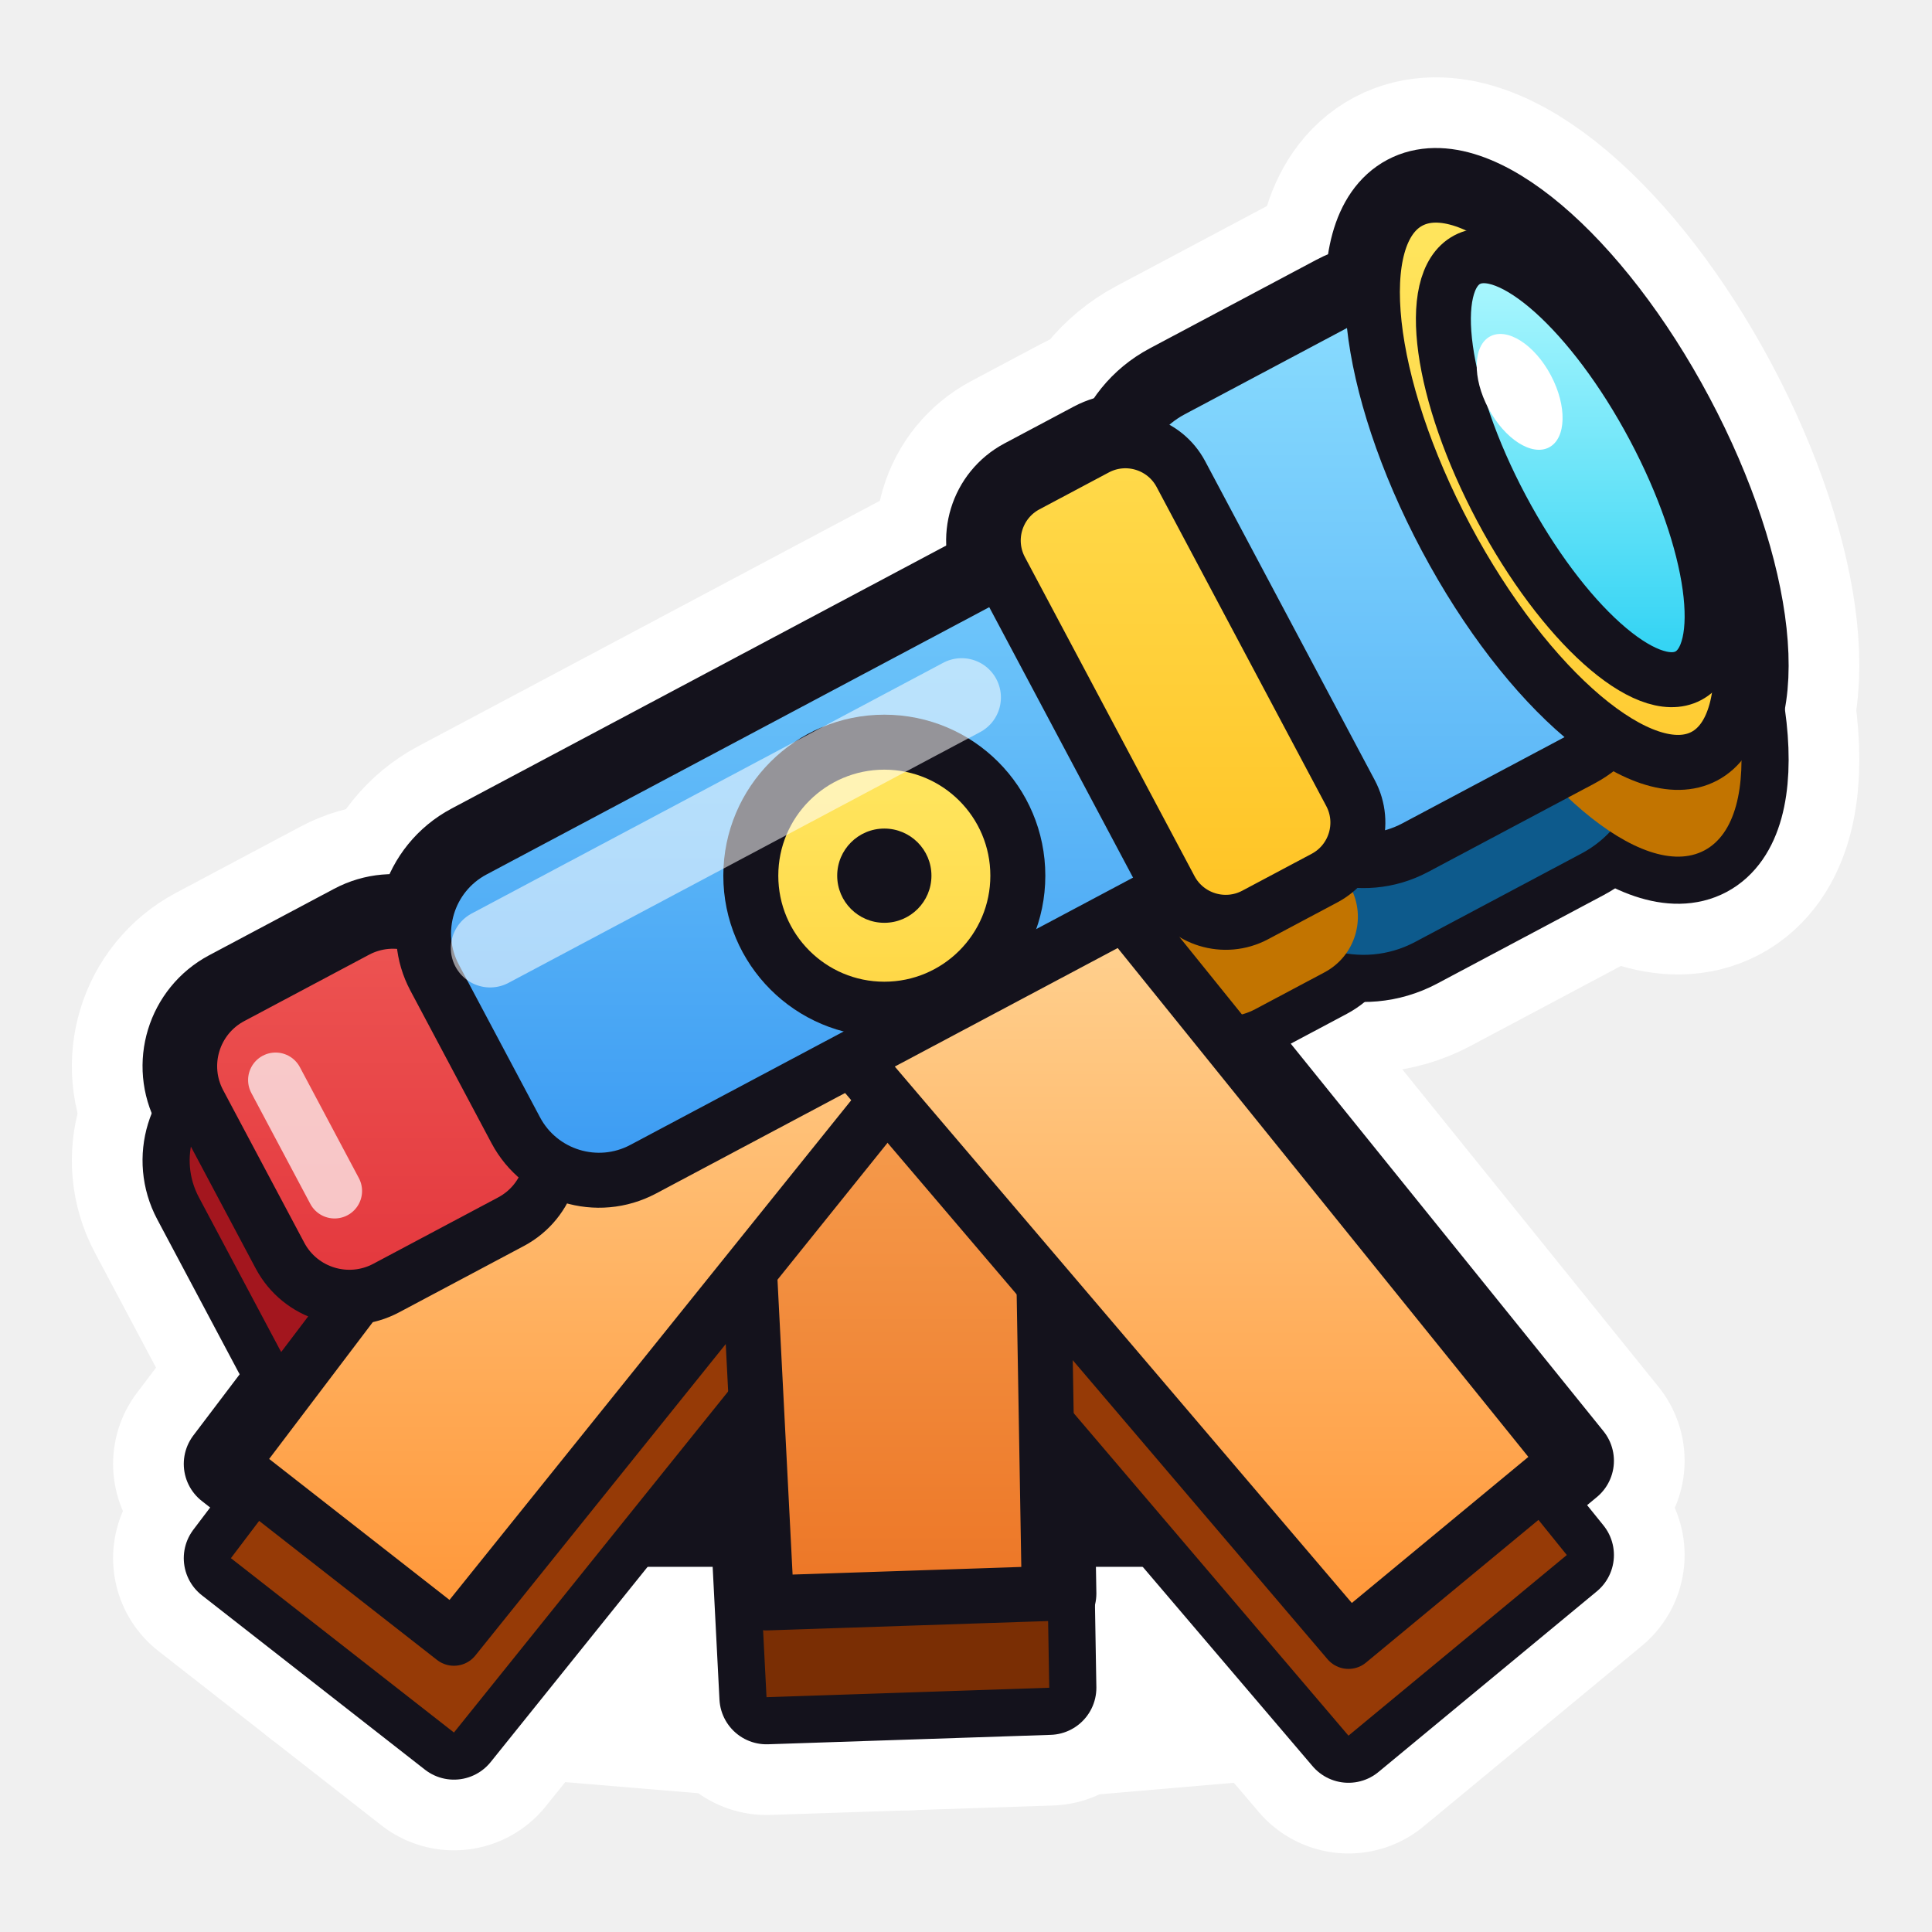
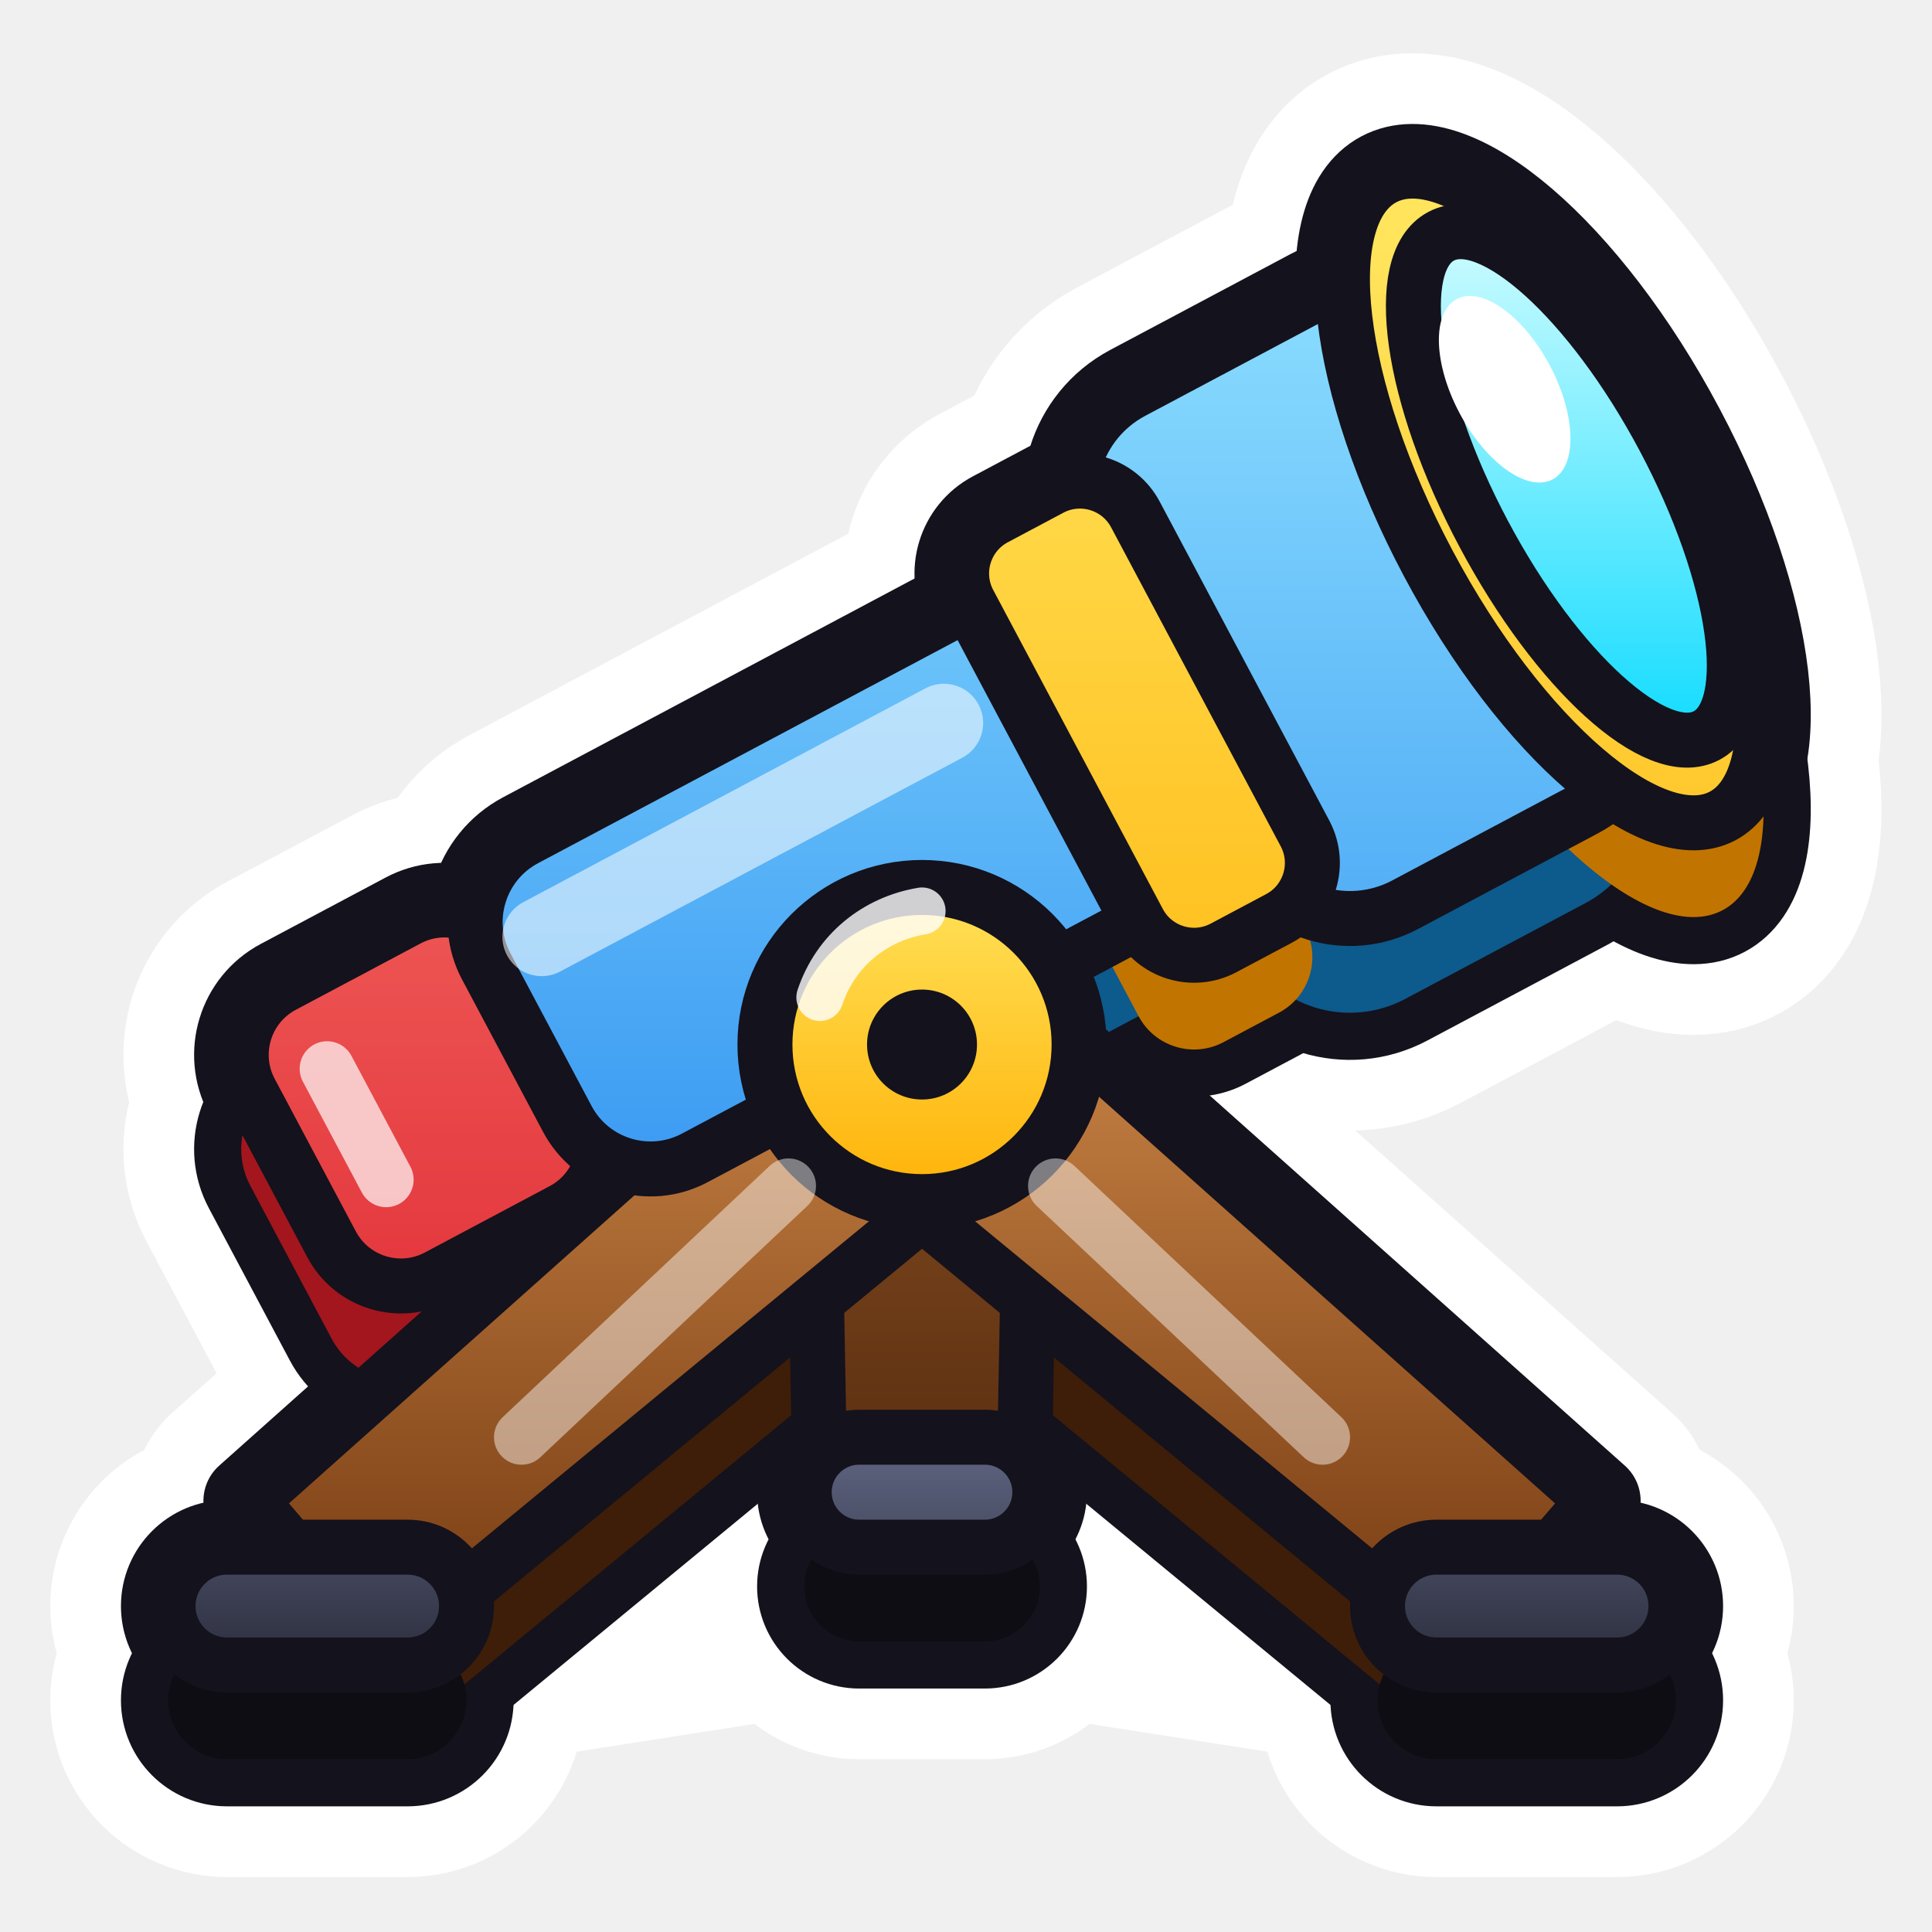
- <svg xmlns="http://www.w3.org/2000/svg" viewBox="-17.6 -11.5 246 246" width="256" height="256">
+ <svg xmlns="http://www.w3.org/2000/svg" viewBox="-22.4 -11.0 246 246" width="256" height="256">
  <defs>
-     <linearGradient id="gold" gradientUnits="userSpaceOnUse" x1="0" y1="90" x2="0" y2="195">
+     <linearGradient id="gold" gradientUnits="userSpaceOnUse" x1="0" y1="100" x2="0" y2="145">
      <stop offset="0" stop-color="#FFE45C" />
      <stop offset="1" stop-color="#FFAE00" />
    </linearGradient>
-     <linearGradient id="leg" gradientUnits="userSpaceOnUse" x1="0" y1="90" x2="0" y2="195">
-       <stop offset="0" stop-color="#FFDCA0" />
-       <stop offset="1" stop-color="#FF9638" />
+     <linearGradient id="coal" gradientUnits="userSpaceOnUse" x1="0" y1="170" x2="0" y2="202">
+       <stop offset="0" stop-color="#646A88" />
+       <stop offset="1" stop-color="#2A2C3B" />
    </linearGradient>
-     <linearGradient id="legD" gradientUnits="userSpaceOnUse" x1="0" y1="90" x2="0" y2="195">
-       <stop offset="0" stop-color="#FBB466" />
-       <stop offset="1" stop-color="#EC7424" />
+     <linearGradient id="leg" gradientUnits="userSpaceOnUse" x1="0" y1="110" x2="0" y2="195">
+       <stop offset="0" stop-color="#D08A4A" />
+       <stop offset="1" stop-color="#7A3E14" />
+     </linearGradient>
+     <linearGradient id="legD" gradientUnits="userSpaceOnUse" x1="0" y1="110" x2="0" y2="195">
+       <stop offset="0" stop-color="#8E5226" />
+       <stop offset="1" stop-color="#4E260A" />
    </linearGradient>
    <linearGradient id="bluer" gradientUnits="userSpaceOnUse" x1="0" y1="20" x2="0" y2="160" gradientTransform="rotate(28 95 95)">
      <stop offset="0" stop-color="#8EE0FF" />
      <stop offset="1" stop-color="#2C8EF0" />
    </linearGradient>
    <linearGradient id="goldr" gradientUnits="userSpaceOnUse" x1="0" y1="20" x2="0" y2="160" gradientTransform="rotate(28 95 95)">
      <stop offset="0" stop-color="#FFE45C" />
      <stop offset="1" stop-color="#FFAE00" />
    </linearGradient>
    <linearGradient id="redr" gradientUnits="userSpaceOnUse" x1="0" y1="20" x2="0" y2="160" gradientTransform="rotate(28 95 95)">
      <stop offset="0" stop-color="#FF8A7A" />
      <stop offset="1" stop-color="#E2333A" />
    </linearGradient>
-     <linearGradient id="lens" gradientUnits="userSpaceOnUse" x1="0" y1="18" x2="0" y2="80" gradientTransform="rotate(28 95 95)">
-       <stop offset="0" stop-color="#B8FBFF" />
-       <stop offset="1" stop-color="#1ECDF2" />
+     <linearGradient id="lens" gradientUnits="userSpaceOnUse" x1="0" y1="12" x2="0" y2="82" gradientTransform="rotate(28 95 95)">
+       <stop offset="0" stop-color="#E0FFFF" />
+       <stop offset="1" stop-color="#14DCFF" />
    </linearGradient>
  </defs>
  <g transform="translate(0,0)" fill="#fff" stroke="#fff" stroke-width="30" stroke-linejoin="round" stroke-linecap="round">
-     <path d="M75.5,104.7 L80.0,192.6 L116.0,191.4 L114.5,103.3 Z" />
-     <path d="M74.6,92.0 L11.8,174.9 L40.2,197.1 L105.4,116.0 Z" />
-     <path d="M85.0,116.4 L154.1,197.5 L181.9,174.5 L115.0,91.6 Z" />
-     <rect x="2" y="74" width="38" height="42" rx="10" transform="rotate(-28 95 95)" />
-     <rect x="36" y="72" width="116" height="46" rx="12" transform="rotate(-28 95 95)" />
-     <rect x="140" y="62" width="52" height="66" rx="14" transform="rotate(-28 95 95)" />
-     <rect x="124" y="64" width="26" height="62" rx="8" transform="rotate(-28 95 95)" />
-     <ellipse cx="192" cy="95" rx="16" ry="40" transform="rotate(-28 95 95)" />
-     <circle cx="95" cy="100" r="17" />
-     <path d="M26,186 L98,192 L168,186 L95,104 Z" />
-     <path d="M46,170 L95,112 L146,170 Z" />
+     <path d="M81.0,124.0 L82.0,178.0 L108.0,178.0 L109.0,124.0 Z" />
+     <path d="M85.2,112.6 L9.5,180.1 L26.5,199.9 L104.8,135.4 Z" />
+     <path d="M85.2,135.4 L163.5,199.9 L180.5,180.1 L104.8,112.6 Z" />
+     <rect x="80" y="172" width="30" height="14" rx="7" />
+     <rect x="-1" y="186" width="38" height="15" rx="7.5" />
+     <rect x="153" y="186" width="38" height="15" rx="7.5" />
+     <rect x="4" y="74" width="38" height="42" rx="10" transform="rotate(-28 95 95)" />
+     <rect x="38" y="72" width="104" height="46" rx="12" transform="rotate(-28 95 95)" />
+     <rect x="130" y="58" width="56" height="74" rx="15" transform="rotate(-28 95 95)" />
+     <rect x="114" y="64" width="24" height="62" rx="8" transform="rotate(-28 95 95)" />
+     <ellipse cx="186" cy="95" rx="18" ry="46" transform="rotate(-28 95 95)" />
+     <circle cx="95" cy="122" r="20" />
+     <path d="M18,190 L95,178 L172,190 L95,124 Z" />
  </g>
  <g transform="translate(0,12)" fill="#fff" stroke="#fff" stroke-width="30" stroke-linejoin="round" stroke-linecap="round">
-     <path d="M75.5,104.7 L80.0,192.6 L116.0,191.4 L114.5,103.3 Z" />
-     <path d="M74.6,92.0 L11.8,174.9 L40.2,197.1 L105.4,116.0 Z" />
-     <path d="M85.0,116.4 L154.1,197.5 L181.9,174.5 L115.0,91.6 Z" />
-     <rect x="2" y="74" width="38" height="42" rx="10" transform="rotate(-28 95 95)" />
-     <rect x="36" y="72" width="116" height="46" rx="12" transform="rotate(-28 95 95)" />
-     <rect x="140" y="62" width="52" height="66" rx="14" transform="rotate(-28 95 95)" />
-     <rect x="124" y="64" width="26" height="62" rx="8" transform="rotate(-28 95 95)" />
-     <ellipse cx="192" cy="95" rx="16" ry="40" transform="rotate(-28 95 95)" />
-     <circle cx="95" cy="100" r="17" />
-     <path d="M26,186 L98,192 L168,186 L95,104 Z" />
-     <path d="M46,170 L95,112 L146,170 Z" />
+     <path d="M81.0,124.0 L82.0,178.0 L108.0,178.0 L109.0,124.0 Z" />
+     <path d="M85.2,112.6 L9.5,180.1 L26.5,199.9 L104.8,135.4 Z" />
+     <path d="M85.2,135.4 L163.5,199.9 L180.5,180.1 L104.8,112.6 Z" />
+     <rect x="80" y="172" width="30" height="14" rx="7" />
+     <rect x="-1" y="186" width="38" height="15" rx="7.5" />
+     <rect x="153" y="186" width="38" height="15" rx="7.5" />
+     <rect x="4" y="74" width="38" height="42" rx="10" transform="rotate(-28 95 95)" />
+     <rect x="38" y="72" width="104" height="46" rx="12" transform="rotate(-28 95 95)" />
+     <rect x="130" y="58" width="56" height="74" rx="15" transform="rotate(-28 95 95)" />
+     <rect x="114" y="64" width="24" height="62" rx="8" transform="rotate(-28 95 95)" />
+     <ellipse cx="186" cy="95" rx="18" ry="46" transform="rotate(-28 95 95)" />
+     <circle cx="95" cy="122" r="20" />
+     <path d="M18,190 L95,178 L172,190 L95,124 Z" />
  </g>
  <g transform="translate(0,0)" fill="#14121C" stroke="#14121C" stroke-width="12" stroke-linejoin="round" stroke-linecap="round">
-     <path d="M75.5,104.7 L80.0,192.6 L116.0,191.4 L114.5,103.3 Z" />
-     <path d="M74.6,92.0 L11.8,174.9 L40.2,197.1 L105.4,116.0 Z" />
-     <path d="M85.0,116.4 L154.1,197.5 L181.9,174.5 L115.0,91.6 Z" />
-     <rect x="2" y="74" width="38" height="42" rx="10" transform="rotate(-28 95 95)" />
-     <rect x="36" y="72" width="116" height="46" rx="12" transform="rotate(-28 95 95)" />
-     <rect x="140" y="62" width="52" height="66" rx="14" transform="rotate(-28 95 95)" />
-     <rect x="124" y="64" width="26" height="62" rx="8" transform="rotate(-28 95 95)" />
-     <ellipse cx="192" cy="95" rx="16" ry="40" transform="rotate(-28 95 95)" />
-     <circle cx="95" cy="100" r="17" />
-     <path d="M46,170 L95,112 L146,170 Z" />
+     <path d="M81.0,124.0 L82.0,178.0 L108.0,178.0 L109.0,124.0 Z" />
+     <path d="M85.2,112.6 L9.5,180.1 L26.5,199.9 L104.8,135.4 Z" />
+     <path d="M85.2,135.4 L163.5,199.9 L180.5,180.1 L104.8,112.6 Z" />
+     <rect x="80" y="172" width="30" height="14" rx="7" />
+     <rect x="-1" y="186" width="38" height="15" rx="7.5" />
+     <rect x="153" y="186" width="38" height="15" rx="7.5" />
+     <rect x="4" y="74" width="38" height="42" rx="10" transform="rotate(-28 95 95)" />
+     <rect x="38" y="72" width="104" height="46" rx="12" transform="rotate(-28 95 95)" />
+     <rect x="130" y="58" width="56" height="74" rx="15" transform="rotate(-28 95 95)" />
+     <rect x="114" y="64" width="24" height="62" rx="8" transform="rotate(-28 95 95)" />
+     <ellipse cx="186" cy="95" rx="18" ry="46" transform="rotate(-28 95 95)" />
+     <circle cx="95" cy="122" r="20" />
  </g>
  <g transform="translate(0,12)" fill="#14121C" stroke="#14121C" stroke-width="12" stroke-linejoin="round" stroke-linecap="round">
-     <path d="M75.5,104.7 L80.0,192.6 L116.0,191.4 L114.5,103.3 Z" />
-     <path d="M74.6,92.0 L11.8,174.9 L40.2,197.1 L105.4,116.0 Z" />
-     <path d="M85.0,116.4 L154.1,197.5 L181.9,174.5 L115.0,91.6 Z" />
-     <rect x="2" y="74" width="38" height="42" rx="10" transform="rotate(-28 95 95)" />
-     <rect x="36" y="72" width="116" height="46" rx="12" transform="rotate(-28 95 95)" />
-     <rect x="140" y="62" width="52" height="66" rx="14" transform="rotate(-28 95 95)" />
-     <rect x="124" y="64" width="26" height="62" rx="8" transform="rotate(-28 95 95)" />
-     <ellipse cx="192" cy="95" rx="16" ry="40" transform="rotate(-28 95 95)" />
-     <circle cx="95" cy="100" r="17" />
-     <path d="M46,170 L95,112 L146,170 Z" />
+     <path d="M81.0,124.0 L82.0,178.0 L108.0,178.0 L109.0,124.0 Z" />
+     <path d="M85.2,112.6 L9.5,180.1 L26.5,199.9 L104.8,135.4 Z" />
+     <path d="M85.2,135.4 L163.5,199.9 L180.5,180.1 L104.8,112.6 Z" />
+     <rect x="80" y="172" width="30" height="14" rx="7" />
+     <rect x="-1" y="186" width="38" height="15" rx="7.5" />
+     <rect x="153" y="186" width="38" height="15" rx="7.5" />
+     <rect x="4" y="74" width="38" height="42" rx="10" transform="rotate(-28 95 95)" />
+     <rect x="38" y="72" width="104" height="46" rx="12" transform="rotate(-28 95 95)" />
+     <rect x="130" y="58" width="56" height="74" rx="15" transform="rotate(-28 95 95)" />
+     <rect x="114" y="64" width="24" height="62" rx="8" transform="rotate(-28 95 95)" />
+     <ellipse cx="186" cy="95" rx="18" ry="46" transform="rotate(-28 95 95)" />
+     <circle cx="95" cy="122" r="20" />
  </g>
-   <g transform="translate(0,12)" fill="#7A2E04">
-     <path d="M75.5,104.7 L80.0,192.6 L116.0,191.4 L114.5,103.3 Z" />
+   <g transform="translate(0,12)" fill="#2E1404">
+     <path d="M81.0,124.0 L82.0,178.0 L108.0,178.0 L109.0,124.0 Z" />
  </g>
-   <g transform="translate(0,12)" fill="#963A06">
-     <path d="M74.6,92.0 L11.8,174.9 L40.2,197.1 L105.4,116.0 Z" />
+   <g transform="translate(0,12)" fill="#3E1E08">
+     <path d="M85.2,112.6 L9.5,180.1 L26.5,199.9 L104.8,135.4 Z" />
  </g>
-   <g transform="translate(0,12)" fill="#963A06">
-     <path d="M85.0,116.4 L154.1,197.5 L181.9,174.5 L115.0,91.6 Z" />
+   <g transform="translate(0,12)" fill="#3E1E08">
+     <path d="M85.2,135.4 L163.5,199.9 L180.5,180.1 L104.8,112.6 Z" />
+   </g>
+   <g transform="translate(0,12)" fill="#0E0D14">
+     <rect x="80" y="172" width="30" height="14" rx="7" />
+   </g>
+   <g transform="translate(0,12)" fill="#0E0D14">
+     <rect x="-1" y="186" width="38" height="15" rx="7.5" />
+   </g>
+   <g transform="translate(0,12)" fill="#0E0D14">
+     <rect x="153" y="186" width="38" height="15" rx="7.5" />
  </g>
  <g transform="translate(0,12)" fill="#A3161E">
-     <rect x="2" y="74" width="38" height="42" rx="10" transform="rotate(-28 95 95)" />
+     <rect x="4" y="74" width="38" height="42" rx="10" transform="rotate(-28 95 95)" />
  </g>
  <g transform="translate(0,12)" fill="#0D5A8C">
-     <rect x="36" y="72" width="116" height="46" rx="12" transform="rotate(-28 95 95)" />
+     <rect x="38" y="72" width="104" height="46" rx="12" transform="rotate(-28 95 95)" />
  </g>
  <g transform="translate(0,12)" fill="#0D5A8C">
-     <rect x="140" y="62" width="52" height="66" rx="14" transform="rotate(-28 95 95)" />
+     <rect x="130" y="58" width="56" height="74" rx="15" transform="rotate(-28 95 95)" />
  </g>
  <g transform="translate(0,12)" fill="#C27400">
-     <rect x="124" y="64" width="26" height="62" rx="8" transform="rotate(-28 95 95)" />
+     <rect x="114" y="64" width="24" height="62" rx="8" transform="rotate(-28 95 95)" />
  </g>
  <g transform="translate(0,12)" fill="#C27400">
-     <ellipse cx="192" cy="95" rx="16" ry="40" transform="rotate(-28 95 95)" />
+     <ellipse cx="186" cy="95" rx="18" ry="46" transform="rotate(-28 95 95)" />
  </g>
  <g transform="translate(0,12)" fill="#C27400">
-     <circle cx="95" cy="100" r="17" />
+     <circle cx="95" cy="122" r="20" />
  </g>
  <g transform="translate(0,0)" fill="url(#legD)" stroke="#14121C" stroke-width="7" stroke-linejoin="round" stroke-linecap="round">
-     <path d="M75.5,104.7 L80.0,192.6 L116.0,191.4 L114.5,103.3 Z" />
+     <path d="M81.0,124.0 L82.0,178.0 L108.0,178.0 L109.0,124.0 Z" />
  </g>
  <g transform="translate(0,0)" fill="url(#leg)" stroke="#14121C" stroke-width="7" stroke-linejoin="round" stroke-linecap="round">
-     <path d="M74.6,92.0 L11.8,174.9 L40.2,197.1 L105.4,116.0 Z" />
+     <path d="M85.2,112.6 L9.5,180.1 L26.5,199.9 L104.8,135.4 Z" />
  </g>
  <g transform="translate(0,0)" fill="url(#leg)" stroke="#14121C" stroke-width="7" stroke-linejoin="round" stroke-linecap="round">
-     <path d="M85.0,116.4 L154.1,197.5 L181.9,174.5 L115.0,91.6 Z" />
+     <path d="M85.2,135.4 L163.5,199.9 L180.5,180.1 L104.8,112.6 Z" />
+   </g>
+   <g transform="translate(0,0)" fill="url(#coal)" stroke="#14121C" stroke-width="7" stroke-linejoin="round" stroke-linecap="round">
+     <rect x="80" y="172" width="30" height="14" rx="7" />
+   </g>
+   <g transform="translate(0,0)" fill="url(#coal)" stroke="#14121C" stroke-width="7" stroke-linejoin="round" stroke-linecap="round">
+     <rect x="-1" y="186" width="38" height="15" rx="7.5" />
+   </g>
+   <g transform="translate(0,0)" fill="url(#coal)" stroke="#14121C" stroke-width="7" stroke-linejoin="round" stroke-linecap="round">
+     <rect x="153" y="186" width="38" height="15" rx="7.5" />
  </g>
  <g transform="translate(0,0)" fill="url(#redr)" stroke="#14121C" stroke-width="7" stroke-linejoin="round" stroke-linecap="round">
-     <rect x="2" y="74" width="38" height="42" rx="10" transform="rotate(-28 95 95)" />
+     <rect x="4" y="74" width="38" height="42" rx="10" transform="rotate(-28 95 95)" />
  </g>
  <g transform="translate(0,0)" fill="url(#bluer)" stroke="#14121C" stroke-width="7" stroke-linejoin="round" stroke-linecap="round">
-     <rect x="36" y="72" width="116" height="46" rx="12" transform="rotate(-28 95 95)" />
+     <rect x="38" y="72" width="104" height="46" rx="12" transform="rotate(-28 95 95)" />
  </g>
  <g transform="translate(0,0)" fill="url(#bluer)" stroke="#14121C" stroke-width="7" stroke-linejoin="round" stroke-linecap="round">
-     <rect x="140" y="62" width="52" height="66" rx="14" transform="rotate(-28 95 95)" />
+     <rect x="130" y="58" width="56" height="74" rx="15" transform="rotate(-28 95 95)" />
  </g>
  <g transform="translate(0,0)" fill="url(#goldr)" stroke="#14121C" stroke-width="7" stroke-linejoin="round" stroke-linecap="round">
-     <rect x="124" y="64" width="26" height="62" rx="8" transform="rotate(-28 95 95)" />
+     <rect x="114" y="64" width="24" height="62" rx="8" transform="rotate(-28 95 95)" />
  </g>
  <g transform="translate(0,0)" fill="url(#goldr)" stroke="#14121C" stroke-width="7" stroke-linejoin="round" stroke-linecap="round">
-     <ellipse cx="192" cy="95" rx="16" ry="40" transform="rotate(-28 95 95)" />
+     <ellipse cx="186" cy="95" rx="18" ry="46" transform="rotate(-28 95 95)" />
  </g>
  <g transform="translate(0,0)" fill="url(#gold)" stroke="#14121C" stroke-width="7" stroke-linejoin="round" stroke-linecap="round">
-     <circle cx="95" cy="100" r="17" />
+     <circle cx="95" cy="122" r="20" />
  </g>
  <g transform="rotate(-28 95 95)">
-     <ellipse cx="195" cy="95" rx="11" ry="30" fill="url(#lens)" stroke="#14121C" stroke-width="7" />
-     <path d="M44,84 L112,84" fill="none" stroke="#fff" stroke-opacity="0.55" stroke-width="10" stroke-linecap="round" />
-     <ellipse cx="193" cy="83" rx="4.5" ry="8" fill="#fff" />
-     <path d="M12,86 L12,102" fill="none" stroke="#fff" stroke-opacity="0.7" stroke-width="7" stroke-linecap="round" />
+     <ellipse cx="189" cy="95" rx="13" ry="36" fill="url(#lens)" stroke="#14121C" stroke-width="7" />
+     <path d="M46,84 L104,84" fill="none" stroke="#fff" stroke-opacity="0.55" stroke-width="10" stroke-linecap="round" />
+     <ellipse cx="187" cy="80" rx="6.5" ry="13" fill="#fff" />
+     <path d="M14,86 L14,102" fill="none" stroke="#fff" stroke-opacity="0.7" stroke-width="7" stroke-linecap="round" />
  </g>
-   <circle cx="95" cy="100" r="6" fill="#14121C" />
+   <circle cx="95" cy="122" r="7" fill="#14121C" />
+   <path d="M82,116 C84,110 89,106 95,105" fill="none" stroke="#fff" stroke-opacity="0.8" stroke-width="6" stroke-linecap="round" />
+   <path d="M78,140 L44,172" fill="none" stroke="#fff" stroke-opacity="0.45" stroke-width="7" stroke-linecap="round" />
+   <path d="M112,140 L146,172" fill="none" stroke="#fff" stroke-opacity="0.45" stroke-width="7" stroke-linecap="round" />
</svg>
